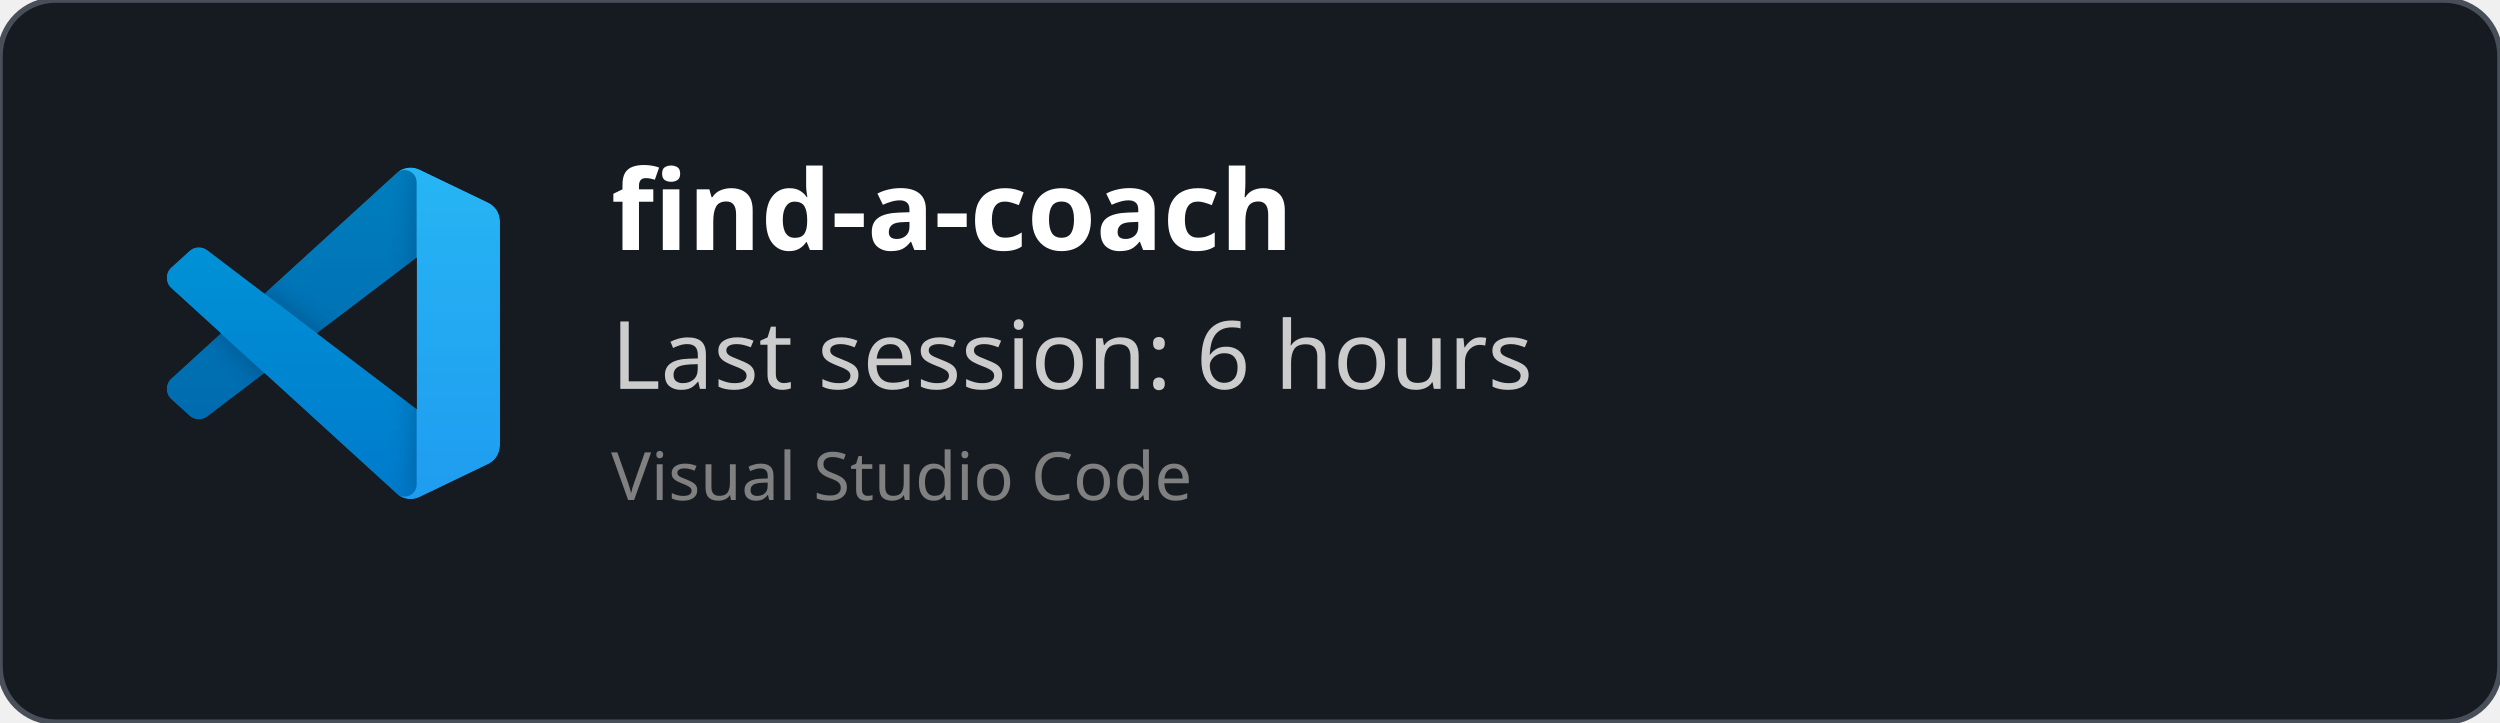
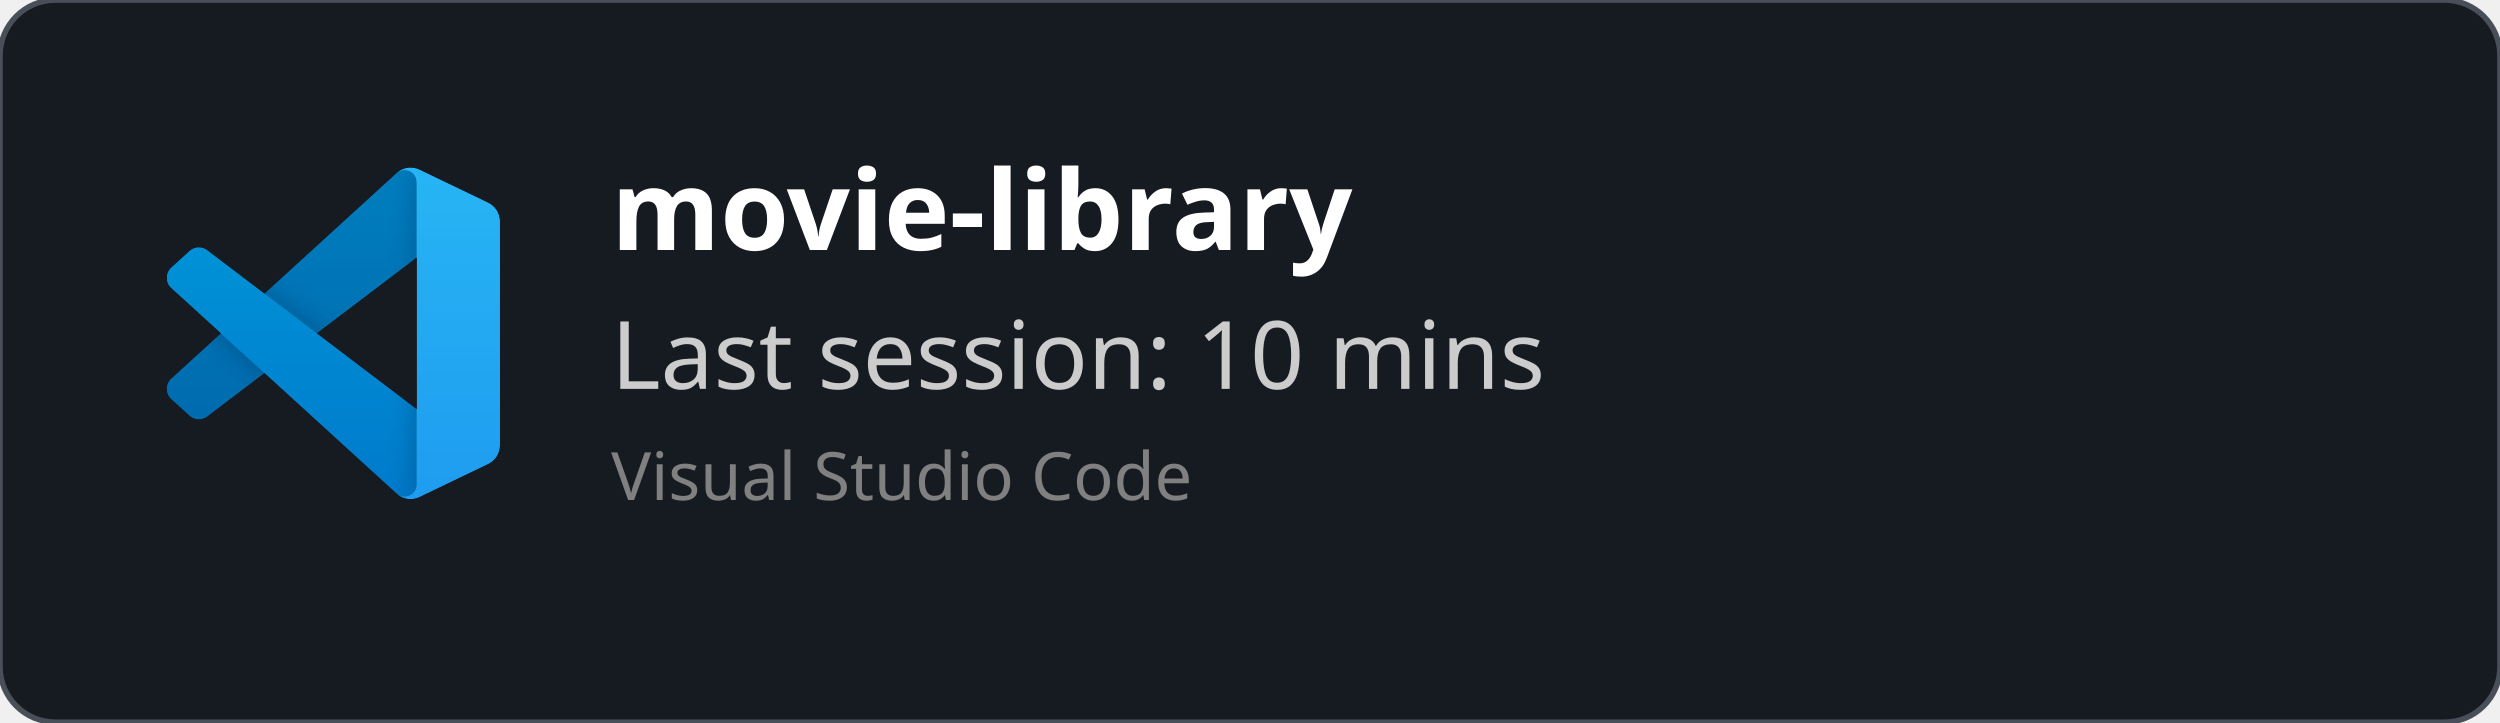
<svg xmlns="http://www.w3.org/2000/svg" width="450" height="130" viewBox="0 0 450 130" fill="none" role="img">
  <style>
    *{
        font-family: 'Segoe UI', Ubuntu, monospace
    }
    </style>
  <defs>
    <clipPath id="horizontalClip" x="20" y="20" width="500" height="200">
      <rect x="90" y="20" width="300" height="50" />
    </clipPath>
  </defs>
  <rect width="450" height="130" fill="rgba(22,27,34)" stroke="#484f58" stroke-width="1" fill-opacity="1" stroke-opacity="1" x="0" y="0" rx="10px" ry="10px">
    </rect>
  <svg width="60" height="60" x="30" y="30" viewBox="0 0 100 100" fill="none" id="vscode">
    <mask id="mask0" mask-type="alpha" maskUnits="userSpaceOnUse" x="0" y="0" width="100" height="100">
      <path fill-rule="evenodd" clip-rule="evenodd" d="M70.912 99.317C72.487 99.931 74.283 99.891 75.873 99.126L96.461 89.22C98.624 88.179 100 85.989 100 83.587V16.413C100 14.011 98.624 11.822 96.461 10.781L75.873 0.874C73.786 -0.13 71.345 0.116 69.513 1.447C69.252 1.637 69.003 1.849 68.769 2.083L29.355 38.041L12.187 25.01C10.589 23.797 8.354 23.896 6.869 25.246L1.363 30.255C-0.453 31.906 -0.455 34.763 1.359 36.417L16.247 50L1.359 63.583C-0.455 65.237 -0.453 68.094 1.363 69.745L6.869 74.754C8.354 76.104 10.589 76.204 12.187 74.99L29.355 61.959L68.769 97.917C69.392 98.541 70.125 99.01 70.912 99.317ZM75.015 27.299L45.109 50L75.015 72.701V27.299Z" fill="white" />
    </mask>
    <g mask="url(#mask0)">
      <path d="M96.461 10.796L75.857 0.876C73.472 -0.273 70.622 0.212 68.75 2.083L1.299 63.583C-0.516 65.237 -0.514 68.094 1.303 69.745L6.813 74.754C8.298 76.104 10.535 76.204 12.134 74.99L93.361 13.37C96.086 11.303 100 13.246 100 16.667V16.427C100 14.027 98.625 11.838 96.461 10.796Z" fill="#0065A9" />
      <g filter="url(#filter0_d)">
        <path d="M96.461 89.204L75.857 99.124C73.472 100.273 70.622 99.788 68.75 97.917L1.299 36.417C-0.516 34.763 -0.514 31.906 1.303 30.255L6.813 25.246C8.298 23.896 10.535 23.796 12.134 25.009L93.361 86.63C96.086 88.697 100 86.754 100 83.333V83.573C100 85.974 98.625 88.162 96.461 89.204Z" fill="#007ACC" />
      </g>
      <g filter="url(#filter1_d)">
        <path d="M75.858 99.126C73.472 100.274 70.622 99.788 68.75 97.917C71.056 100.223 75 98.59 75 95.328V4.672C75 1.41 71.056 -0.223 68.75 2.083C70.622 0.211 73.472 -0.274 75.858 0.874L96.459 10.781C98.623 11.822 100 14.011 100 16.413V83.587C100 85.989 98.623 88.179 96.459 89.22L75.858 99.126Z" fill="#1F9CF0" />
      </g>
      <g style="mix-blend-mode:overlay" opacity="0.25">
        <path fill-rule="evenodd" clip-rule="evenodd" d="M70.851 99.317C72.426 99.931 74.222 99.891 75.812 99.126L96.4 89.22C98.563 88.179 99.939 85.989 99.939 83.587V16.413C99.939 14.011 98.564 11.822 96.4 10.781L75.812 0.874C73.725 -0.13 71.284 0.116 69.453 1.447C69.191 1.637 68.942 1.849 68.708 2.083L29.294 38.041L12.126 25.01C10.528 23.796 8.293 23.896 6.809 25.246L1.302 30.255C-0.513 31.906 -0.515 34.763 1.298 36.417L16.186 50L1.298 63.583C-0.515 65.237 -0.513 68.094 1.302 69.745L6.809 74.754C8.293 76.104 10.528 76.204 12.126 74.99L29.294 61.959L68.708 97.917C69.332 98.54 70.064 99.01 70.851 99.317ZM74.954 27.299L45.048 50L74.954 72.701V27.299Z" fill="url(#paint0_linear)" />
      </g>
    </g>
    <defs>
      <filter id="filter0_d" x="-8.394" y="15.829" width="116.727" height="92.246" filterUnits="userSpaceOnUse" color-interpolation-filters="sRGB">
        <feFlood flood-opacity="0" result="BackgroundImageFix" />
        <feColorMatrix in="SourceAlpha" type="matrix" values="0 0 0 0 0 0 0 0 0 0 0 0 0 0 0 0 0 0 127 0" />
        <feOffset />
        <feGaussianBlur stdDeviation="4.167" />
        <feColorMatrix type="matrix" values="0 0 0 0 0 0 0 0 0 0 0 0 0 0 0 0 0 0 0.25 0" />
        <feBlend mode="overlay" in2="BackgroundImageFix" result="effect1_dropShadow" />
        <feBlend mode="normal" in="SourceGraphic" in2="effect1_dropShadow" result="shape" />
      </filter>
      <filter id="filter1_d" x="60.417" y="-8.076" width="47.917" height="116.151" filterUnits="userSpaceOnUse" color-interpolation-filters="sRGB">
        <feFlood flood-opacity="0" result="BackgroundImageFix" />
        <feColorMatrix in="SourceAlpha" type="matrix" values="0 0 0 0 0 0 0 0 0 0 0 0 0 0 0 0 0 0 127 0" />
        <feOffset />
        <feGaussianBlur stdDeviation="4.167" />
        <feColorMatrix type="matrix" values="0 0 0 0 0 0 0 0 0 0 0 0 0 0 0 0 0 0 0.25 0" />
        <feBlend mode="overlay" in2="BackgroundImageFix" result="effect1_dropShadow" />
        <feBlend mode="normal" in="SourceGraphic" in2="effect1_dropShadow" result="shape" />
      </filter>
      <linearGradient id="paint0_linear" x1="49.939" y1="0.258" x2="49.939" y2="99.742" gradientUnits="userSpaceOnUse">
        <stop stop-color="white" />
        <stop offset="1" stop-color="white" stop-opacity="0" />
      </linearGradient>
    </defs>
  </svg>
  <text x="110" y="45" font-size="20" clip-path="url(#horizontalClip)" font-weight="bold" font-family="Ubuntu" fill="white">
-     find-a-coach
+     movie-library
    </text>
  <text x="110" y="70" font-size="17px" font-family="Ubuntu" fill="#ccc">
-     Last session: 6 hours
+     Last session: 10 mins
    </text>
  <text x="110" y="90" font-size="12px" font-family="Ubuntu" fill="grey">
    Visual Studio Code
    </text>
</svg>
